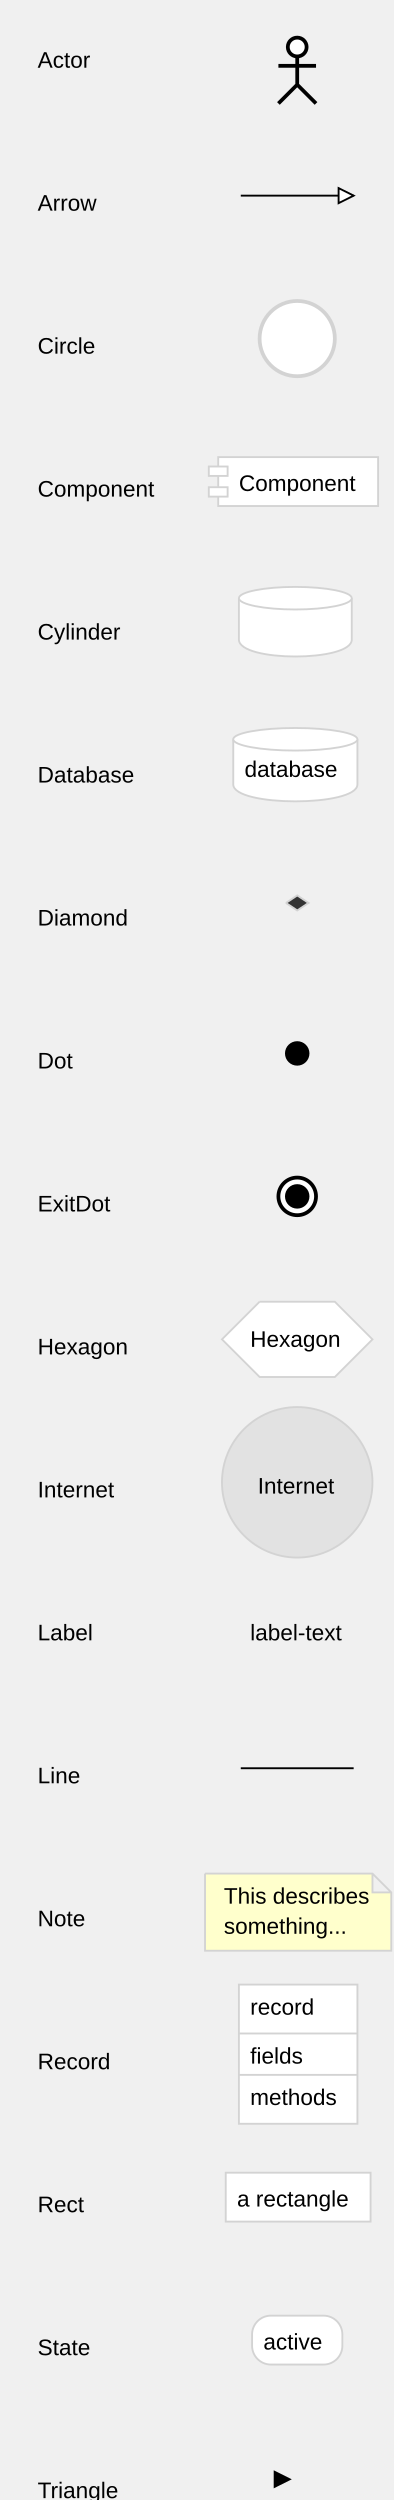
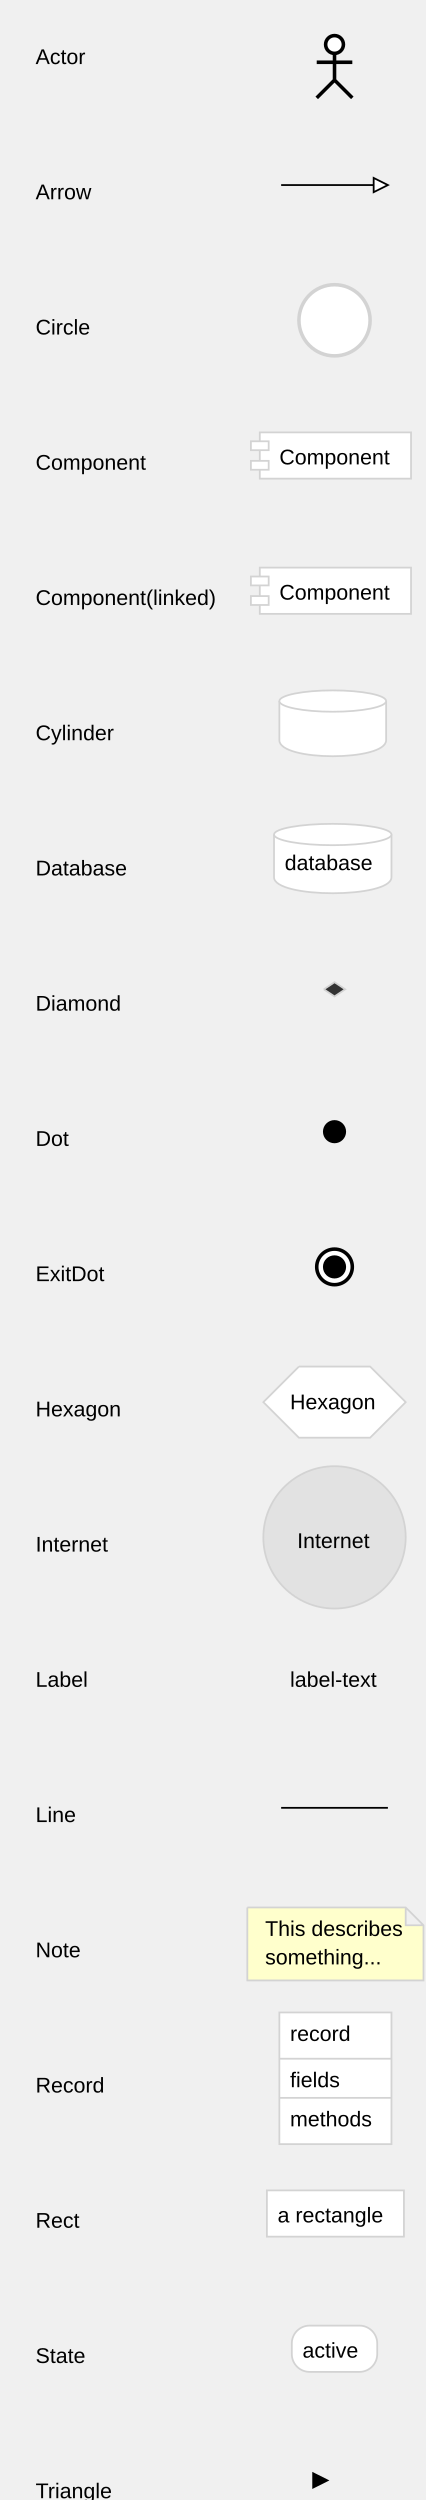
- <svg xmlns="http://www.w3.org/2000/svg" font-family="Arial,Helvetica,sans-serif" width="209" height="1329">
+ <svg xmlns="http://www.w3.org/2000/svg" font-family="Arial,Helvetica,sans-serif" width="239" height="1405">
  <text font-family="Arial,Helvetica,sans-serif" font-size="12px" x="20" y="36">Actor</text>
-   <circle stroke="black" stroke-width="2" fill="#ffffff" cx="158" cy="25" r="5" />
-   <path stroke="black" stroke-width="2" fill="#ffffff" d="M158,30 l 0,15 m -10,-10 l 20,0 m -10,10 l -10,10 m 10,-10 l 10,10 Z" />
+   <circle stroke="black" stroke-width="2" fill="#ffffff" cx="188" cy="25" r="5" />
+   <path stroke="black" stroke-width="2" fill="#ffffff" d="M188,30 l 0,15 m -10,-10 l 20,0 m -10,10 l -10,10 m 10,-10 l 10,10 Z" />
  <text font-family="Arial,Helvetica,sans-serif" font-size="12px" x="20" y="112">Arrow</text>
-   <path stroke="black" d="M128,104 L188,104" />
-   <g transform="rotate(0 188 104)">
-     <path stroke="black" fill="#ffffff" d="M188,104 l-8,-4 l 0,8 Z" />
+   <path stroke="black" d="M158,104 L218,104" />
+   <g transform="rotate(0 218 104)">
+     <path stroke="black" fill="#ffffff" d="M218,104 l-8,-4 l 0,8 Z" />
  </g>
  <text font-family="Arial,Helvetica,sans-serif" font-size="12px" x="20" y="188">Circle</text>
-   <circle stroke="#d3d3d3" stroke-width="2" fill="#ffffff" cx="158" cy="180" r="20" />\n
+   <circle stroke="#d3d3d3" stroke-width="2" fill="#ffffff" cx="188" cy="180" r="20" />\n
<text font-family="Arial,Helvetica,sans-serif" font-size="12px" x="20" y="264">Component</text>
-   <rect stroke="#d3d3d3" fill="#ffffff" x="116" y="243" width="85" height="26" />
-   <rect stroke="#d3d3d3" fill="#ffffff" x="111" y="248" width="10" height="5" />
-   <rect stroke="#d3d3d3" fill="#ffffff" x="111" y="259" width="10" height="5" />
-   <text font-family="Arial,Helvetica,sans-serif" font-size="12px" x="127" y="261">Component</text>
-   <text font-family="Arial,Helvetica,sans-serif" font-size="12px" x="20" y="340">Cylinder</text>
-   <path stroke="#d3d3d3" stroke-width="1" fill="#ffffff" d="M 127 318 L 127 340 C 127 352, 187 352, 187 340 L 187 318" />
-   <ellipse stroke="#d3d3d3" stroke-width="1" fill="#ffffff" cx="157" cy="318" rx="30" ry="6" />
-   <text font-family="Arial,Helvetica,sans-serif" font-size="12px" x="20" y="416">Database</text>
-   <path stroke="#d3d3d3" stroke-width="1" fill="#ffffff" d="M 124 393 L 124 417 C 124 429, 190 429, 190 417 L 190 393" />
-   <ellipse stroke="#d3d3d3" stroke-width="1" fill="#ffffff" cx="157" cy="393" rx="33" ry="6" />
-   <text class="database-title" font-size="12px" x="130" y="413">database</text>
-   <text font-family="Arial,Helvetica,sans-serif" font-size="12px" x="20" y="492">Diamond</text>
-   <path stroke="#d3d3d3" fill="#333333" d="M152,480 l 6,-4 6,4 -6,4 -6,-4" />
-   <text font-family="Arial,Helvetica,sans-serif" font-size="12px" x="20" y="568">Dot</text>
-   <circle stroke="black" cx="158" cy="560" r="6" />\n
- <text font-family="Arial,Helvetica,sans-serif" font-size="12px" x="20" y="644">ExitDot</text>
-   <circle stroke="black" stroke-width="2" fill="#ffffff" cx="158" cy="636" r="10" />\n<circle stroke="black" cx="158" cy="636" r="6" />\n
- <text font-family="Arial,Helvetica,sans-serif" font-size="12px" x="20" y="720">Hexagon</text>
-   <path stroke="#d3d3d3" fill="#ffffff" d="M138,692 l 40,0 20,20 -20,20 -40,0 -20,-20 20,-20" />
-   <text font-family="Arial,Helvetica,sans-serif" font-size="12px" x="133" y="716">Hexagon</text>
-   <text font-family="Arial,Helvetica,sans-serif" font-size="12px" x="20" y="796">Internet</text>
-   <circle stroke="#d3d3d3" fill="#e2e2e2" cx="158" cy="788" r="40" />\n
- <text font-family="Arial,Helvetica,sans-serif" font-size="12px" x="137" y="794">Internet</text>
-   <text font-family="Arial,Helvetica,sans-serif" font-size="12px" x="20" y="872">Label</text>
-   <text font-family="Arial,Helvetica,sans-serif" font-size="12px" x="133" y="872">label-text</text>
-   <text font-family="Arial,Helvetica,sans-serif" font-size="12px" x="20" y="948">Line</text>
-   <line stroke="black" x1="128" y1="940" x2="188" y2="940" />
-   <text font-family="Arial,Helvetica,sans-serif" font-size="12px" x="20" y="1024">Note</text>
-   <path stroke="#d3d3d3" fill="#ffffcc" d="M109,996 v 41 h 99 v -31 l -10,-10 L 109,996 M208,1006 h -10 v -10" />
-   <text font-family="Arial,Helvetica,sans-serif" font-size="12px" x="119" y="1012">This describes</text>
-   <text font-family="Arial,Helvetica,sans-serif" font-size="12px" x="119" y="1028">something...</text>
-   <text font-family="Arial,Helvetica,sans-serif" font-size="12px" x="20" y="1100">Record</text>
-   <rect stroke="#d3d3d3" fill="#ffffff" x="127" y="1055" width="63" height="74" />
-   <line stroke="#d3d3d3" x1="127" y1="1081" x2="190" y2="1081" />
-   <text font-family="Arial,Helvetica,sans-serif" font-size="12px" x="133" y="1097">fields</text>
-   <line stroke="#d3d3d3" x1="127" y1="1103" x2="190" y2="1103" />
-   <text font-family="Arial,Helvetica,sans-serif" font-size="12px" x="133" y="1119">methods</text>
-   <text font-family="Arial,Helvetica,sans-serif" font-size="12px" x="133" y="1071">record</text>
-   <text font-family="Arial,Helvetica,sans-serif" font-size="12px" x="20" y="1176">Rect</text>
-   <rect stroke="#d3d3d3" fill="#ffffff" x="120" y="1155" width="77" height="26" />
-   <text font-family="Arial,Helvetica,sans-serif" font-size="12px" x="126" y="1173">a rectangle</text>
-   <text font-family="Arial,Helvetica,sans-serif" font-size="12px" x="20" y="1252">State</text>
-   <rect stroke="#d3d3d3" fill="#ffffff" rx="10" ry="10" x="134" y="1231" width="48" height="26" />
-   <text font-family="Arial,Helvetica,sans-serif" font-size="12px" x="140" y="1249">active</text>
-   <text font-family="Arial,Helvetica,sans-serif" font-size="12px" x="20" y="1328">Triangle</text>
-   <path stroke="black" d="M154,1318 l-8,-4 l 0,8 Z" />
+   <rect stroke="#d3d3d3" fill="#ffffff" x="146" y="243" width="85" height="26" />
+   <rect stroke="#d3d3d3" fill="#ffffff" x="141" y="248" width="10" height="5" />
+   <rect stroke="#d3d3d3" fill="#ffffff" x="141" y="259" width="10" height="5" />
+   <text font-family="Arial,Helvetica,sans-serif" font-size="12px" x="157" y="261">Component</text>
+   <text font-family="Arial,Helvetica,sans-serif" font-size="12px" x="20" y="340">Component(linked)</text>
+   <rect stroke="#d3d3d3" fill="#ffffff" x="146" y="319" width="85" height="26" />
+   <rect stroke="#d3d3d3" fill="#ffffff" x="141" y="324" width="10" height="5" />
+   <rect stroke="#d3d3d3" fill="#ffffff" x="141" y="335" width="10" height="5" />
+   <a href="https://gregoryv.github.io/draw">
+     <text font-family="Arial,Helvetica,sans-serif" font-size="12px" x="157" y="337">Component</text>
+   </a>
+   <text font-family="Arial,Helvetica,sans-serif" font-size="12px" x="20" y="416">Cylinder</text>
+   <path stroke="#d3d3d3" stroke-width="1" fill="#ffffff" d="M 157 394 L 157 416 C 157 428, 217 428, 217 416 L 217 394" />
+   <ellipse stroke="#d3d3d3" stroke-width="1" fill="#ffffff" cx="187" cy="394" rx="30" ry="6" />
+   <text font-family="Arial,Helvetica,sans-serif" font-size="12px" x="20" y="492">Database</text>
+   <path stroke="#d3d3d3" stroke-width="1" fill="#ffffff" d="M 154 469 L 154 493 C 154 505, 220 505, 220 493 L 220 469" />
+   <ellipse stroke="#d3d3d3" stroke-width="1" fill="#ffffff" cx="187" cy="469" rx="33" ry="6" />
+   <text class="database-title" font-size="12px" x="160" y="489">database</text>
+   <text font-family="Arial,Helvetica,sans-serif" font-size="12px" x="20" y="568">Diamond</text>
+   <path stroke="#d3d3d3" fill="#333333" d="M182,556 l 6,-4 6,4 -6,4 -6,-4" />
+   <text font-family="Arial,Helvetica,sans-serif" font-size="12px" x="20" y="644">Dot</text>
+   <circle stroke="black" cx="188" cy="636" r="6" />\n
+ <text font-family="Arial,Helvetica,sans-serif" font-size="12px" x="20" y="720">ExitDot</text>
+   <circle stroke="black" stroke-width="2" fill="#ffffff" cx="188" cy="712" r="10" />\n<circle stroke="black" cx="188" cy="712" r="6" />\n
+ <text font-family="Arial,Helvetica,sans-serif" font-size="12px" x="20" y="796">Hexagon</text>
+   <path stroke="#d3d3d3" fill="#ffffff" d="M168,768 l 40,0 20,20 -20,20 -40,0 -20,-20 20,-20" />
+   <text font-family="Arial,Helvetica,sans-serif" font-size="12px" x="163" y="792">Hexagon</text>
+   <text font-family="Arial,Helvetica,sans-serif" font-size="12px" x="20" y="872">Internet</text>
+   <circle stroke="#d3d3d3" fill="#e2e2e2" cx="188" cy="864" r="40" />\n
+ <text font-family="Arial,Helvetica,sans-serif" font-size="12px" x="167" y="870">Internet</text>
+   <text font-family="Arial,Helvetica,sans-serif" font-size="12px" x="20" y="948">Label</text>
+   <text font-family="Arial,Helvetica,sans-serif" font-size="12px" x="163" y="948">label-text</text>
+   <text font-family="Arial,Helvetica,sans-serif" font-size="12px" x="20" y="1024">Line</text>
+   <line stroke="black" x1="158" y1="1016" x2="218" y2="1016" />
+   <text font-family="Arial,Helvetica,sans-serif" font-size="12px" x="20" y="1100">Note</text>
+   <path stroke="#d3d3d3" fill="#ffffcc" d="M139,1072 v 41 h 99 v -31 l -10,-10 L 139,1072 M238,1082 h -10 v -10" />
+   <text font-family="Arial,Helvetica,sans-serif" font-size="12px" x="149" y="1088">This describes</text>
+   <text font-family="Arial,Helvetica,sans-serif" font-size="12px" x="149" y="1104">something...</text>
+   <text font-family="Arial,Helvetica,sans-serif" font-size="12px" x="20" y="1176">Record</text>
+   <rect stroke="#d3d3d3" fill="#ffffff" x="157" y="1131" width="63" height="74" />
+   <line stroke="#d3d3d3" x1="157" y1="1157" x2="220" y2="1157" />
+   <text font-family="Arial,Helvetica,sans-serif" font-size="12px" x="163" y="1173">fields</text>
+   <line stroke="#d3d3d3" x1="157" y1="1179" x2="220" y2="1179" />
+   <text font-family="Arial,Helvetica,sans-serif" font-size="12px" x="163" y="1195">methods</text>
+   <text font-family="Arial,Helvetica,sans-serif" font-size="12px" x="163" y="1147">record</text>
+   <text font-family="Arial,Helvetica,sans-serif" font-size="12px" x="20" y="1252">Rect</text>
+   <rect stroke="#d3d3d3" fill="#ffffff" x="150" y="1231" width="77" height="26" />
+   <text font-family="Arial,Helvetica,sans-serif" font-size="12px" x="156" y="1249">a rectangle</text>
+   <text font-family="Arial,Helvetica,sans-serif" font-size="12px" x="20" y="1328">State</text>
+   <rect stroke="#d3d3d3" fill="#ffffff" rx="10" ry="10" x="164" y="1307" width="48" height="26" />
+   <text font-family="Arial,Helvetica,sans-serif" font-size="12px" x="170" y="1325">active</text>
+   <text font-family="Arial,Helvetica,sans-serif" font-size="12px" x="20" y="1404">Triangle</text>
+   <path stroke="black" d="M184,1394 l-8,-4 l 0,8 Z" />
</svg>
